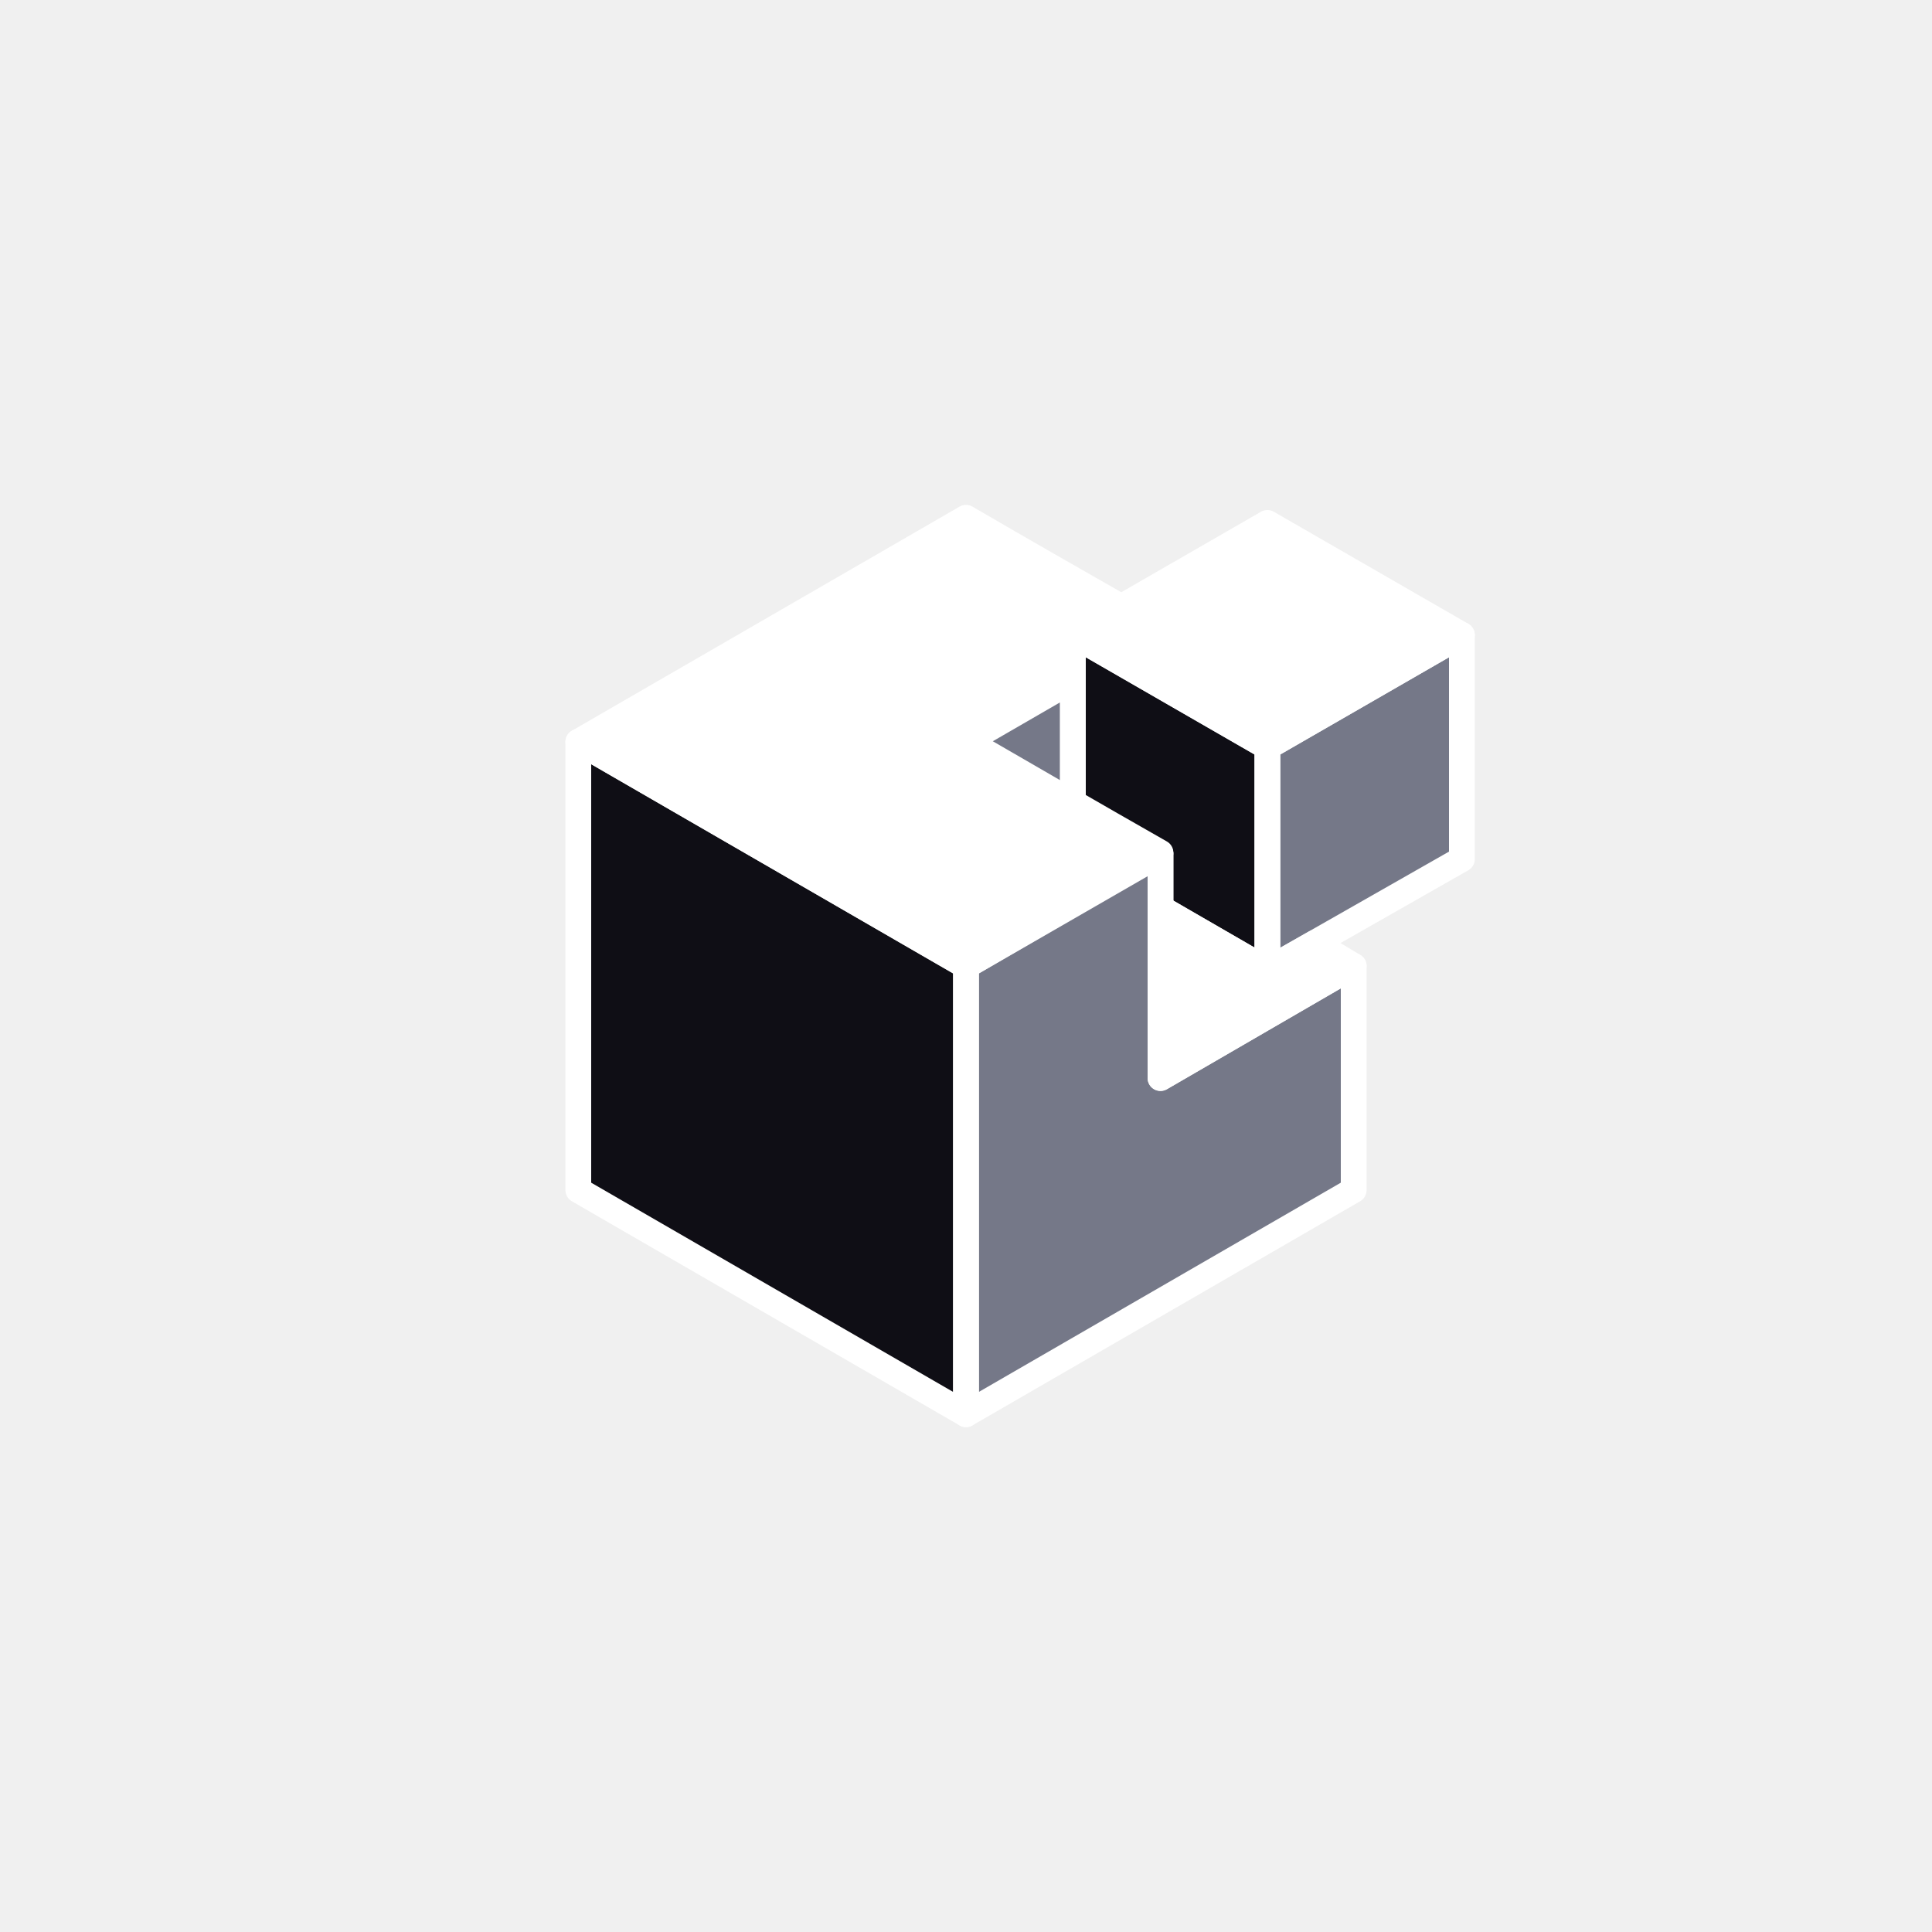
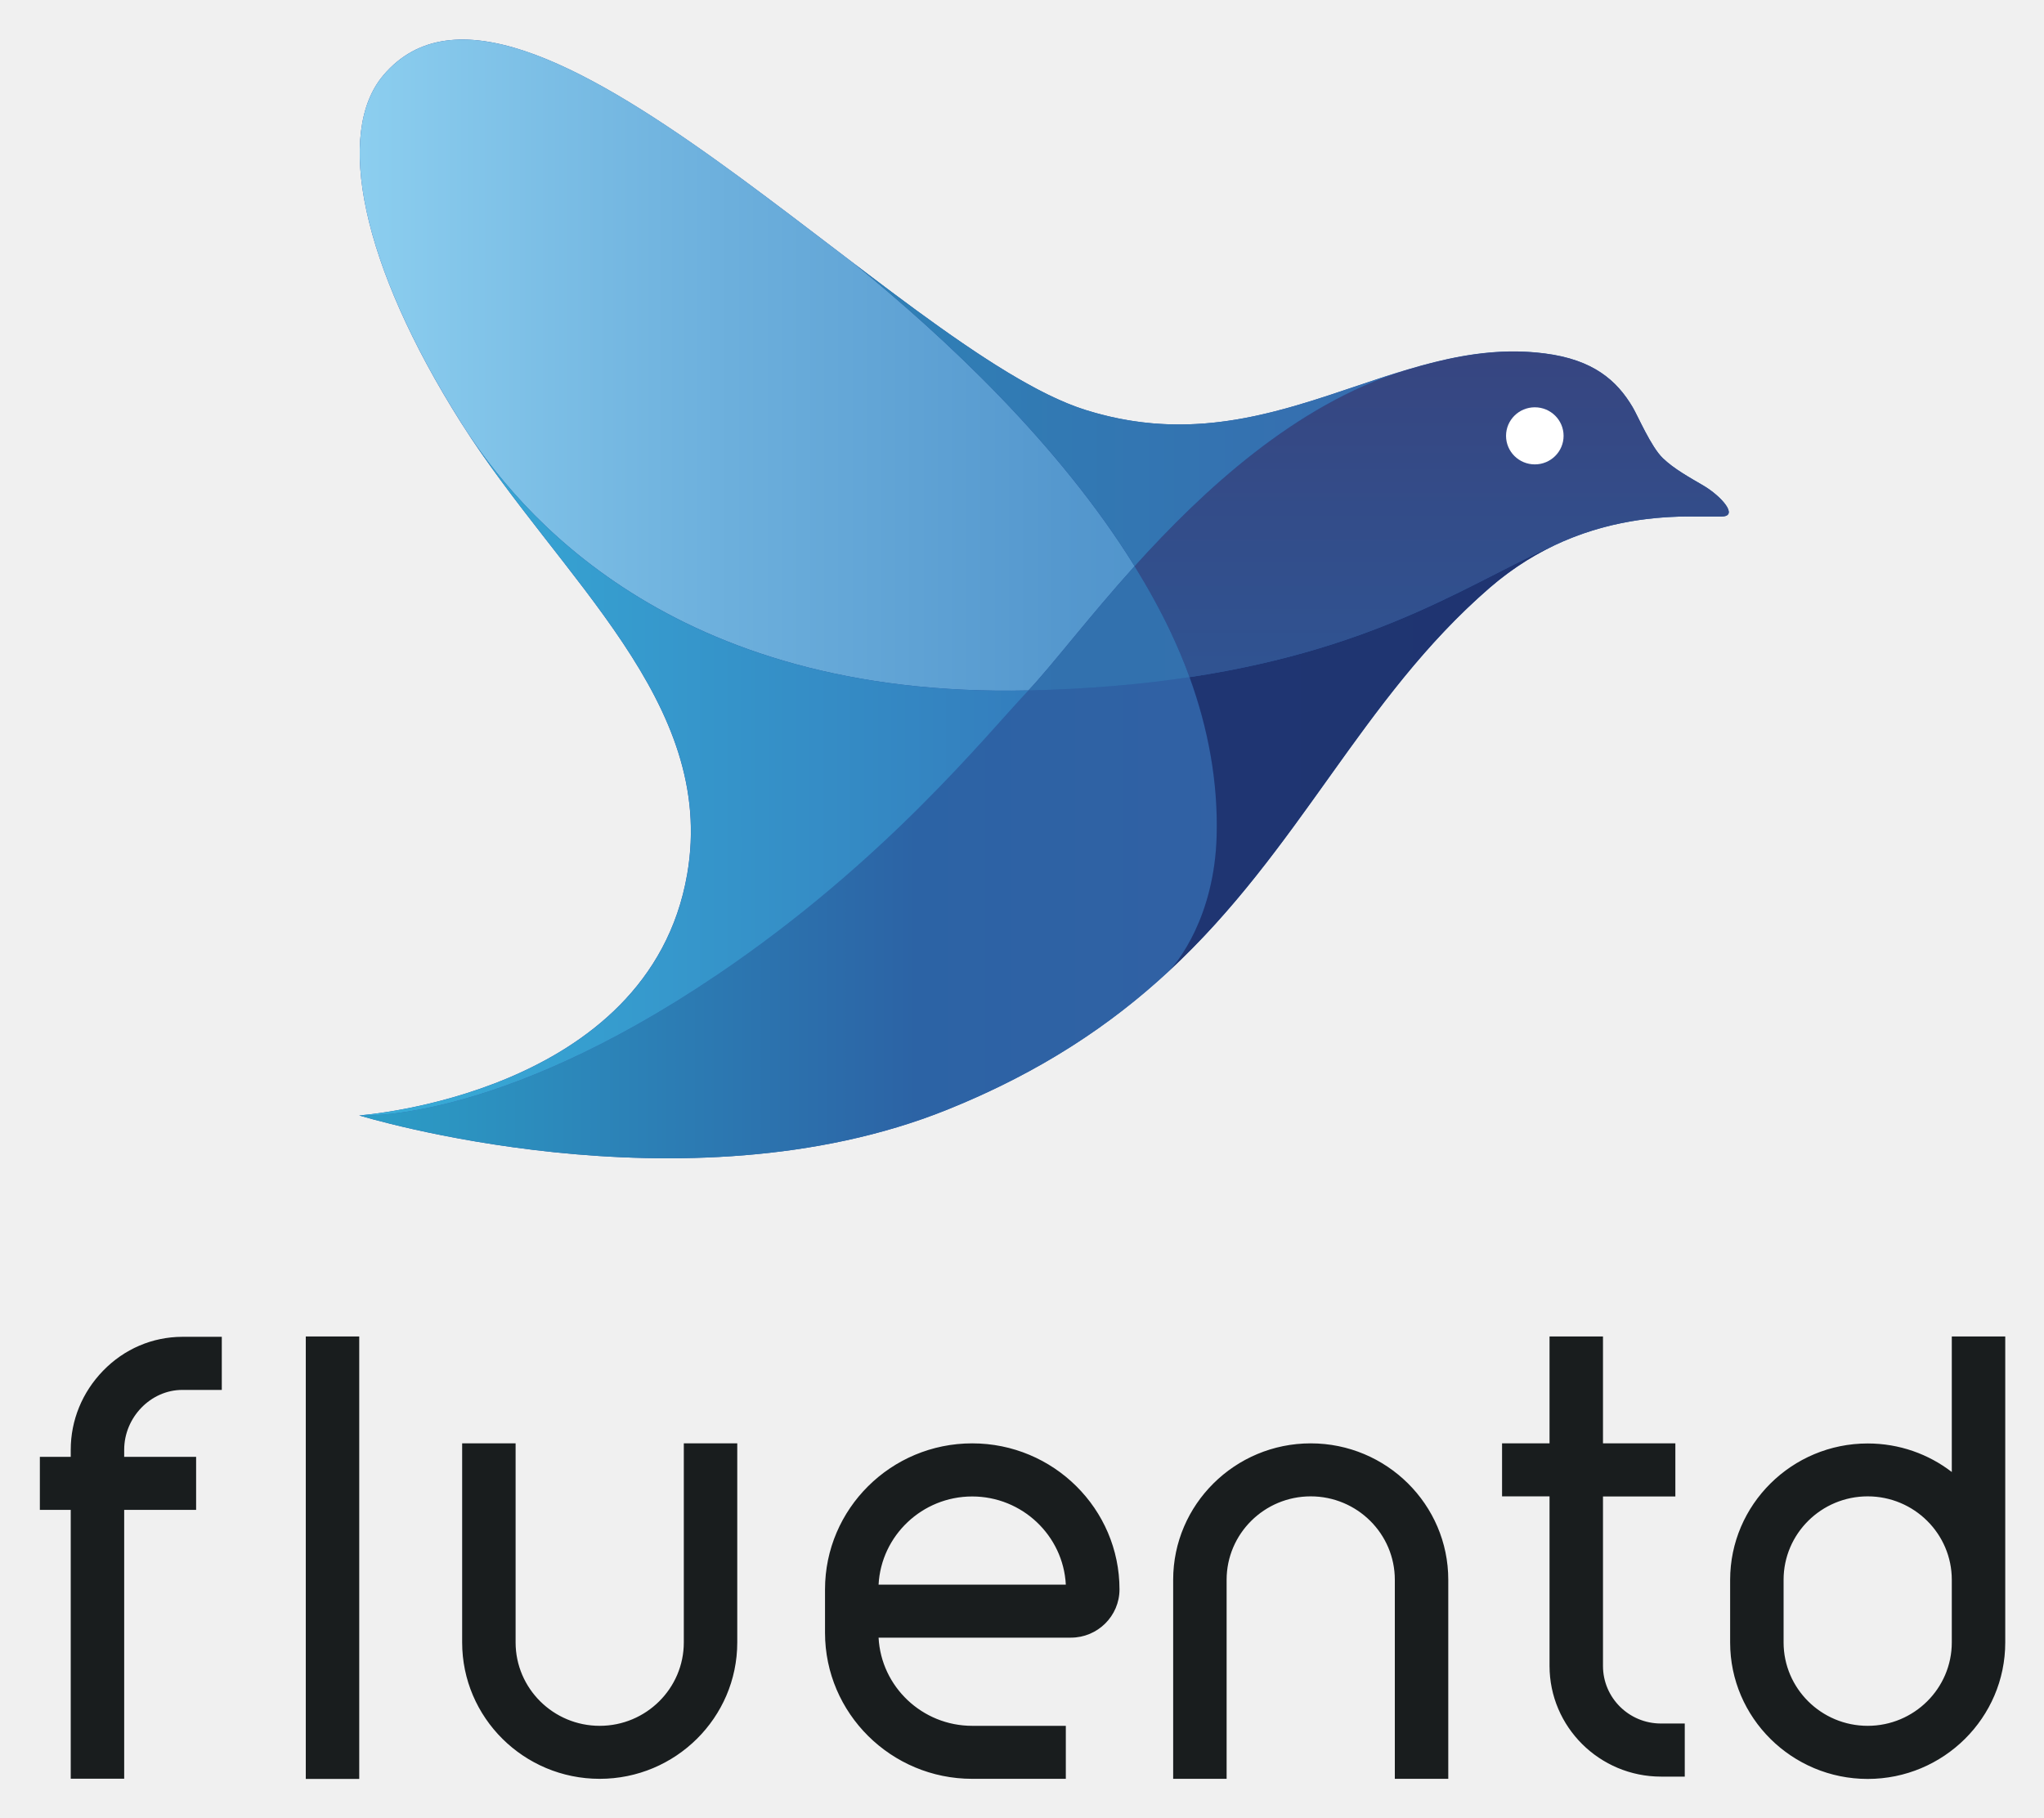
- <svg xmlns="http://www.w3.org/2000/svg" version="1.1" id="Layer_1" x="0px" y="0px" viewBox="0 0 150 150" style="enable-background:new 0 0 150 150;" xml:space="preserve">
-   <style type="text/css">
- 	.st0{fill:#FFFFFF;}
- 	.st1{fill:#757888;}
- 	.st2{fill:#0F0E15;}
- 	.st3{fill:none;stroke:#FFFFFF;stroke-width:2;stroke-linecap:round;stroke-linejoin:round;stroke-miterlimit:10;}
- </style>
-   <g>
-     <g>
-       <polygon class="st0" points="105.1,75 102.1,73.2 98.4,75.3 90.1,70.5 90.1,83.7   " />
-       <polygon class="st1" points="83.3,52.8 83.3,62.4 75,57.6   " />
-       <polygon class="st2" points="44.9,92.4 44.9,57.6 75,75 75,109.8   " />
-       <polygon class="st0" points="83.3,49.3 98.4,40.6 113.5,49.3 98.4,58   " />
-       <polygon class="st2" points="90.1,66.3 83.3,62.4 83.3,49.3 98.4,58 98.4,75.3 90.1,70.5   " />
-       <polygon class="st1" points="113.5,66.7 113.5,49.3 98.4,58 98.4,75.3   " />
-       <path class="st0" d="M44.9,57.6L75,40.2c3.4,2,12,6.9,12,6.9l-3.7,2.1v3.5c0,0-5.2,3-8.3,4.8c5,2.9,10,5.8,15.1,8.7L75,75    L44.9,57.6z" />
-       <polygon class="st1" points="105.1,75 90.1,83.7 90.1,66.3 75,75 75,109.8 105.1,92.4   " />
-     </g>
-     <g>
-       <polygon class="st3" points="105.1,75 102.1,73.2 98.4,75.3 90.1,70.5 90.1,83.7   " />
-       <polygon class="st3" points="83.3,52.8 83.3,62.4 75,57.6   " />
-       <polygon class="st3" points="44.9,92.4 44.9,57.6 75,75 75,109.8   " />
-       <polygon class="st3" points="83.3,49.3 98.4,40.6 113.5,49.3 98.4,58   " />
-       <polygon class="st3" points="90.1,66.3 83.3,62.4 83.3,49.3 98.4,58 98.4,75.3 90.1,70.5   " />
-       <polygon class="st3" points="113.5,66.7 113.5,49.3 98.4,58 98.4,75.3   " />
-       <path class="st3" d="M44.9,57.6L75,40.2c3.4,2,12,6.9,12,6.9l-3.7,2.1v3.5c0,0-5.2,3-8.3,4.8c5,2.9,10,5.8,15.1,8.7L75,75    L44.9,57.6z" />
-       <polygon class="st3" points="105.1,75 90.1,83.7 90.1,66.3 75,75 75,109.8 105.1,92.4   " />
-     </g>
-   </g>
+ <svg xmlns="http://www.w3.org/2000/svg" role="img" viewBox="-21.52 -16.52 1847.04 1643.04">
+   <style>svg {enable-background:new 0 0 1808 1611}</style>
+   <linearGradient id="a" x1="303" x2="1540.699" y1="1105.209" y2="1105.209" gradientTransform="matrix(1 0 0 -1 0 1630)" gradientUnits="userSpaceOnUse">
+     <stop offset="0" stop-color="#2a59a2" />
+     <stop offset="1" stop-color="#2a59a2" />
+   </linearGradient>
+   <path fill="url(#a)" d="M1534.1 450.3H1512c-40.2-.5-117.3 3.8-187.2 64.2-166.9 144.5-205 357.2-490.6 472-237.9 95.6-531.2 5.1-531.2 5.1s261.7-18.2 296.4-217.9c27.1-156.2-115-267.1-204.2-408-90.7-143.5-114-262.7-70.3-314.2C448.8-94.8 790 300.7 959.4 354c165.8 52.1 277.7-68.9 415-51.1 43.8 5.6 65.2 24.5 79.4 48.6 4.8 8.1 16.6 35.7 27.1 45.9 10.3 10 24 17.4 36.8 24.9 16.3 9.6 32.4 28 16.4 28z" />
+   <linearGradient id="b" x1="253.024" x2="1562.142" y1="1316.528" y2="1316.528" gradientTransform="matrix(1 0 0 -1 0 1630)" gradientUnits="userSpaceOnUse">
+     <stop offset="0" stop-color="#91d3f2" />
+     <stop offset=".266" stop-color="#6fb2de" />
+     <stop offset=".521" stop-color="#5598ce" />
+     <stop offset=".673" stop-color="#4b8fc8" />
+   </linearGradient>
+   <path fill="url(#b)" d="M750 221.5c-41-31.2-83.3-63.9-124.9-93.7-9.4-6.7-18.8-13.3-28.1-19.7C485.5 31.8 382.1-16 324.9 51.5c-43.7 51.5-20.4 170.7 70.4 314.2.9 1.5 1.9 2.9 2.8 4.4 47.3 73.2 184.5 244.7 509.7 237.4 21.4-22.7 53.9-65.6 95.9-112.3C935.6 385.1 833 289.1 750 221.5z" />
+   <linearGradient id="c" x1="303.1" x2="1549.834" y1="817.074" y2="817.074" gradientTransform="matrix(1 0 0 -1 0 1630)" gradientUnits="userSpaceOnUse">
+     <stop offset="0" stop-color="#2c9ec7" />
+     <stop offset=".404" stop-color="#2c63a5" />
+     <stop offset="1" stop-color="#395da1" />
+   </linearGradient>
+   <path fill="url(#c)" d="M1077.8 738.9c1.3-48.8-7.6-96.9-24.5-143.4-42.7 6.4-90.8 10.8-145.5 12-39.8 42.3-130.7 155.3-281.3 257.1-200.5 135.6-323.4 127-323.4 127s293.4 90.5 531.2-5.1c85.3-34.3 148.6-77.3 199.8-124.7 8.4-8 41.9-49.8 43.7-122.9z" />
+   <linearGradient id="d" x1="303.079" x2="1549.813" y1="1078.65" y2="1078.65" gradientTransform="matrix(1 0 0 -1 0 1630)" gradientUnits="userSpaceOnUse">
+     <stop offset="0" stop-color="#4faac4" />
+     <stop offset=".002" stop-color="#2f75b1" />
+     <stop offset="1" stop-color="#356eac" />
+   </linearGradient>
+   <path fill="url(#d)" d="M1003.8 495.2c-42 46.6-74.6 89.6-95.9 112.3 54.8-1.2 102.9-5.6 145.5-12-5-13.9-10.8-27.6-17.2-41.1-9.6-20.1-20.5-39.9-32.4-59.2z" />
+   <linearGradient id="e" x1="750" x2="1556.984" y1="1271.65" y2="1271.65" gradientTransform="matrix(1 0 0 -1 0 1630)" gradientUnits="userSpaceOnUse">
+     <stop offset="0" stop-color="#4faac4" />
+     <stop offset=".002" stop-color="#2f81b6" />
+     <stop offset="1" stop-color="#3b5ea9" />
+   </linearGradient>
+   <path fill="url(#e)" d="M1247.6 318.3c-87.8 26.6-175.5 71.1-288.2 35.7-55.8-17.5-130.3-72.2-209.4-132.5 83 67.6 185.6 163.5 253.8 273.7 62.2-68.9 145.2-145.9 243.8-176.9z" />
+   <linearGradient id="f" x1="749.968" x2="1556.952" y1="962.7" y2="962.7" gradientTransform="matrix(1 0 0 -1 0 1630)" gradientUnits="userSpaceOnUse">
+     <stop offset="0" stop-color="#4faac4" />
+     <stop offset=".002" stop-color="#1e3773" />
+     <stop offset="1" stop-color="#203370" />
+   </linearGradient>
+   <path fill="url(#f)" d="M1053.4 595.5c16.9 46.5 25.8 94.6 24.5 143.4-1.9 73-35.4 114.8-43.8 122.9 120.1-111.1 173.8-246 290.8-347.3 21.8-18.8 44.2-32.2 66.1-41.7h-.1c-76.7 32.2-159.9 95.9-337.5 122.7z" />
+   <linearGradient id="g" x1="1272.251" x2="1272.251" y1="895.298" y2="1337.814" gradientTransform="matrix(1 0 0 -1 0 1630)" gradientUnits="userSpaceOnUse">
+     <stop offset="0" stop-color="#4faac4" />
+     <stop offset=".002" stop-color="#2c5a9a" />
+     <stop offset="1" stop-color="#374580" />
+   </linearGradient>
+   <path fill="url(#g)" d="M1534.1 450.3c16 0-.1-18.4-16.3-27.9-12.8-7.6-26.5-15-36.8-24.9-10.6-10.2-22.4-37.9-27.1-45.9-14.3-24.2-35.6-43-79.4-48.6-44-5.7-85.4 2.9-126.8 15.4-98.6 31-181.7 108-243.9 176.9 11.9 19.3 22.9 39 32.4 59.1 6.4 13.6 12.2 27.3 17.2 41.1 177.7-26.8 260.8-90.5 337.5-122.7h.1c48.3-21 93.5-22.9 121.1-22.5h22z" />
+   <linearGradient id="h" x1="168.495" x2="1086.828" y1="949.096" y2="949.096" gradientTransform="matrix(1 0 0 -1 0 1630)" gradientUnits="userSpaceOnUse">
+     <stop offset=".112" stop-color="#38b1da" />
+     <stop offset="1" stop-color="#326fb5" />
+   </linearGradient>
+   <path fill="url(#h)" d="M626.5 864.6C777.1 762.8 868 649.8 907.8 607.5c-325.2 7.3-462.4-164.2-509.7-237.4C487.4 509 626.3 619.2 599.5 773.7c-34.7 199.7-296.4 217.9-296.4 217.9s122.9 8.6 323.4-127z" />
+   <ellipse cx="1365.4" cy="377.4" fill="#fff" rx="26" ry="25.8" />
+   <path fill="#191d1e" d="M857 1288c-73.4 0-133 59.2-133 132v39.2c0 72.8 59.7 132 133 132h84.6v-47.9H857c-45.2 0-82.3-35.4-84.6-79.7h173.8c24.2 0 43.9-19.6 43.9-43.6 0-72.8-59.7-132-133.1-132zm-84.6 127.7c2.3-44.3 39.4-79.7 84.6-79.7s82.3 35.4 84.6 79.7H772.4zM71.6 1222.4c-18.8 19.4-29.2 44.7-29.2 71.4v6.4H14.5v47.9h27.9v243h48.3v-243h65v-47.9h-65v-6.4c0-29.3 24-54.1 52.5-54.1h35.7v-48h-35.7c-27 .1-52.4 10.9-71.6 30.7zm183.2-31h48.3v399.9h-48.3zm341.6 276.5c0 41.6-34.1 75.4-76 75.4s-76-33.8-76-75.4V1288h-48.3v179.9c0 68 55.7 123.3 124.3 123.3 68.5 0 124.3-55.3 124.3-123.3V1288h-48.3v179.9zm566.5-179.9c-68.5 0-124.3 55.3-124.3 123.3v179.9h48.3v-179.9c0-41.6 34.1-75.4 76-75.4s76 33.8 76 75.4v179.9h48.3v-179.9c0-68-55.8-123.3-124.3-123.3zm264.1 201.2V1336h65.4v-48H1427v-96.6h-48.3v96.6h-42.9v47.9h42.9v153.2c0 55.2 45.2 100.1 100.8 100.1h21.4v-48h-21.4c-29 .1-52.5-23.3-52.5-52zm315.2-297.8v122.5c-21-16.2-47.4-25.8-76-25.8-68.5 0-124.3 55.3-124.3 123.3v56.6c0 68 55.8 123.3 124.3 123.3s124.3-55.3 124.3-123.3v-276.6h-48.3zm0 246.9v29.6c0 41.6-34.1 75.4-76 75.4s-76-33.8-76-75.4v-56.6c0-41.6 34.1-75.4 76-75.4s76 33.8 76 75.4v27z" />
</svg>
